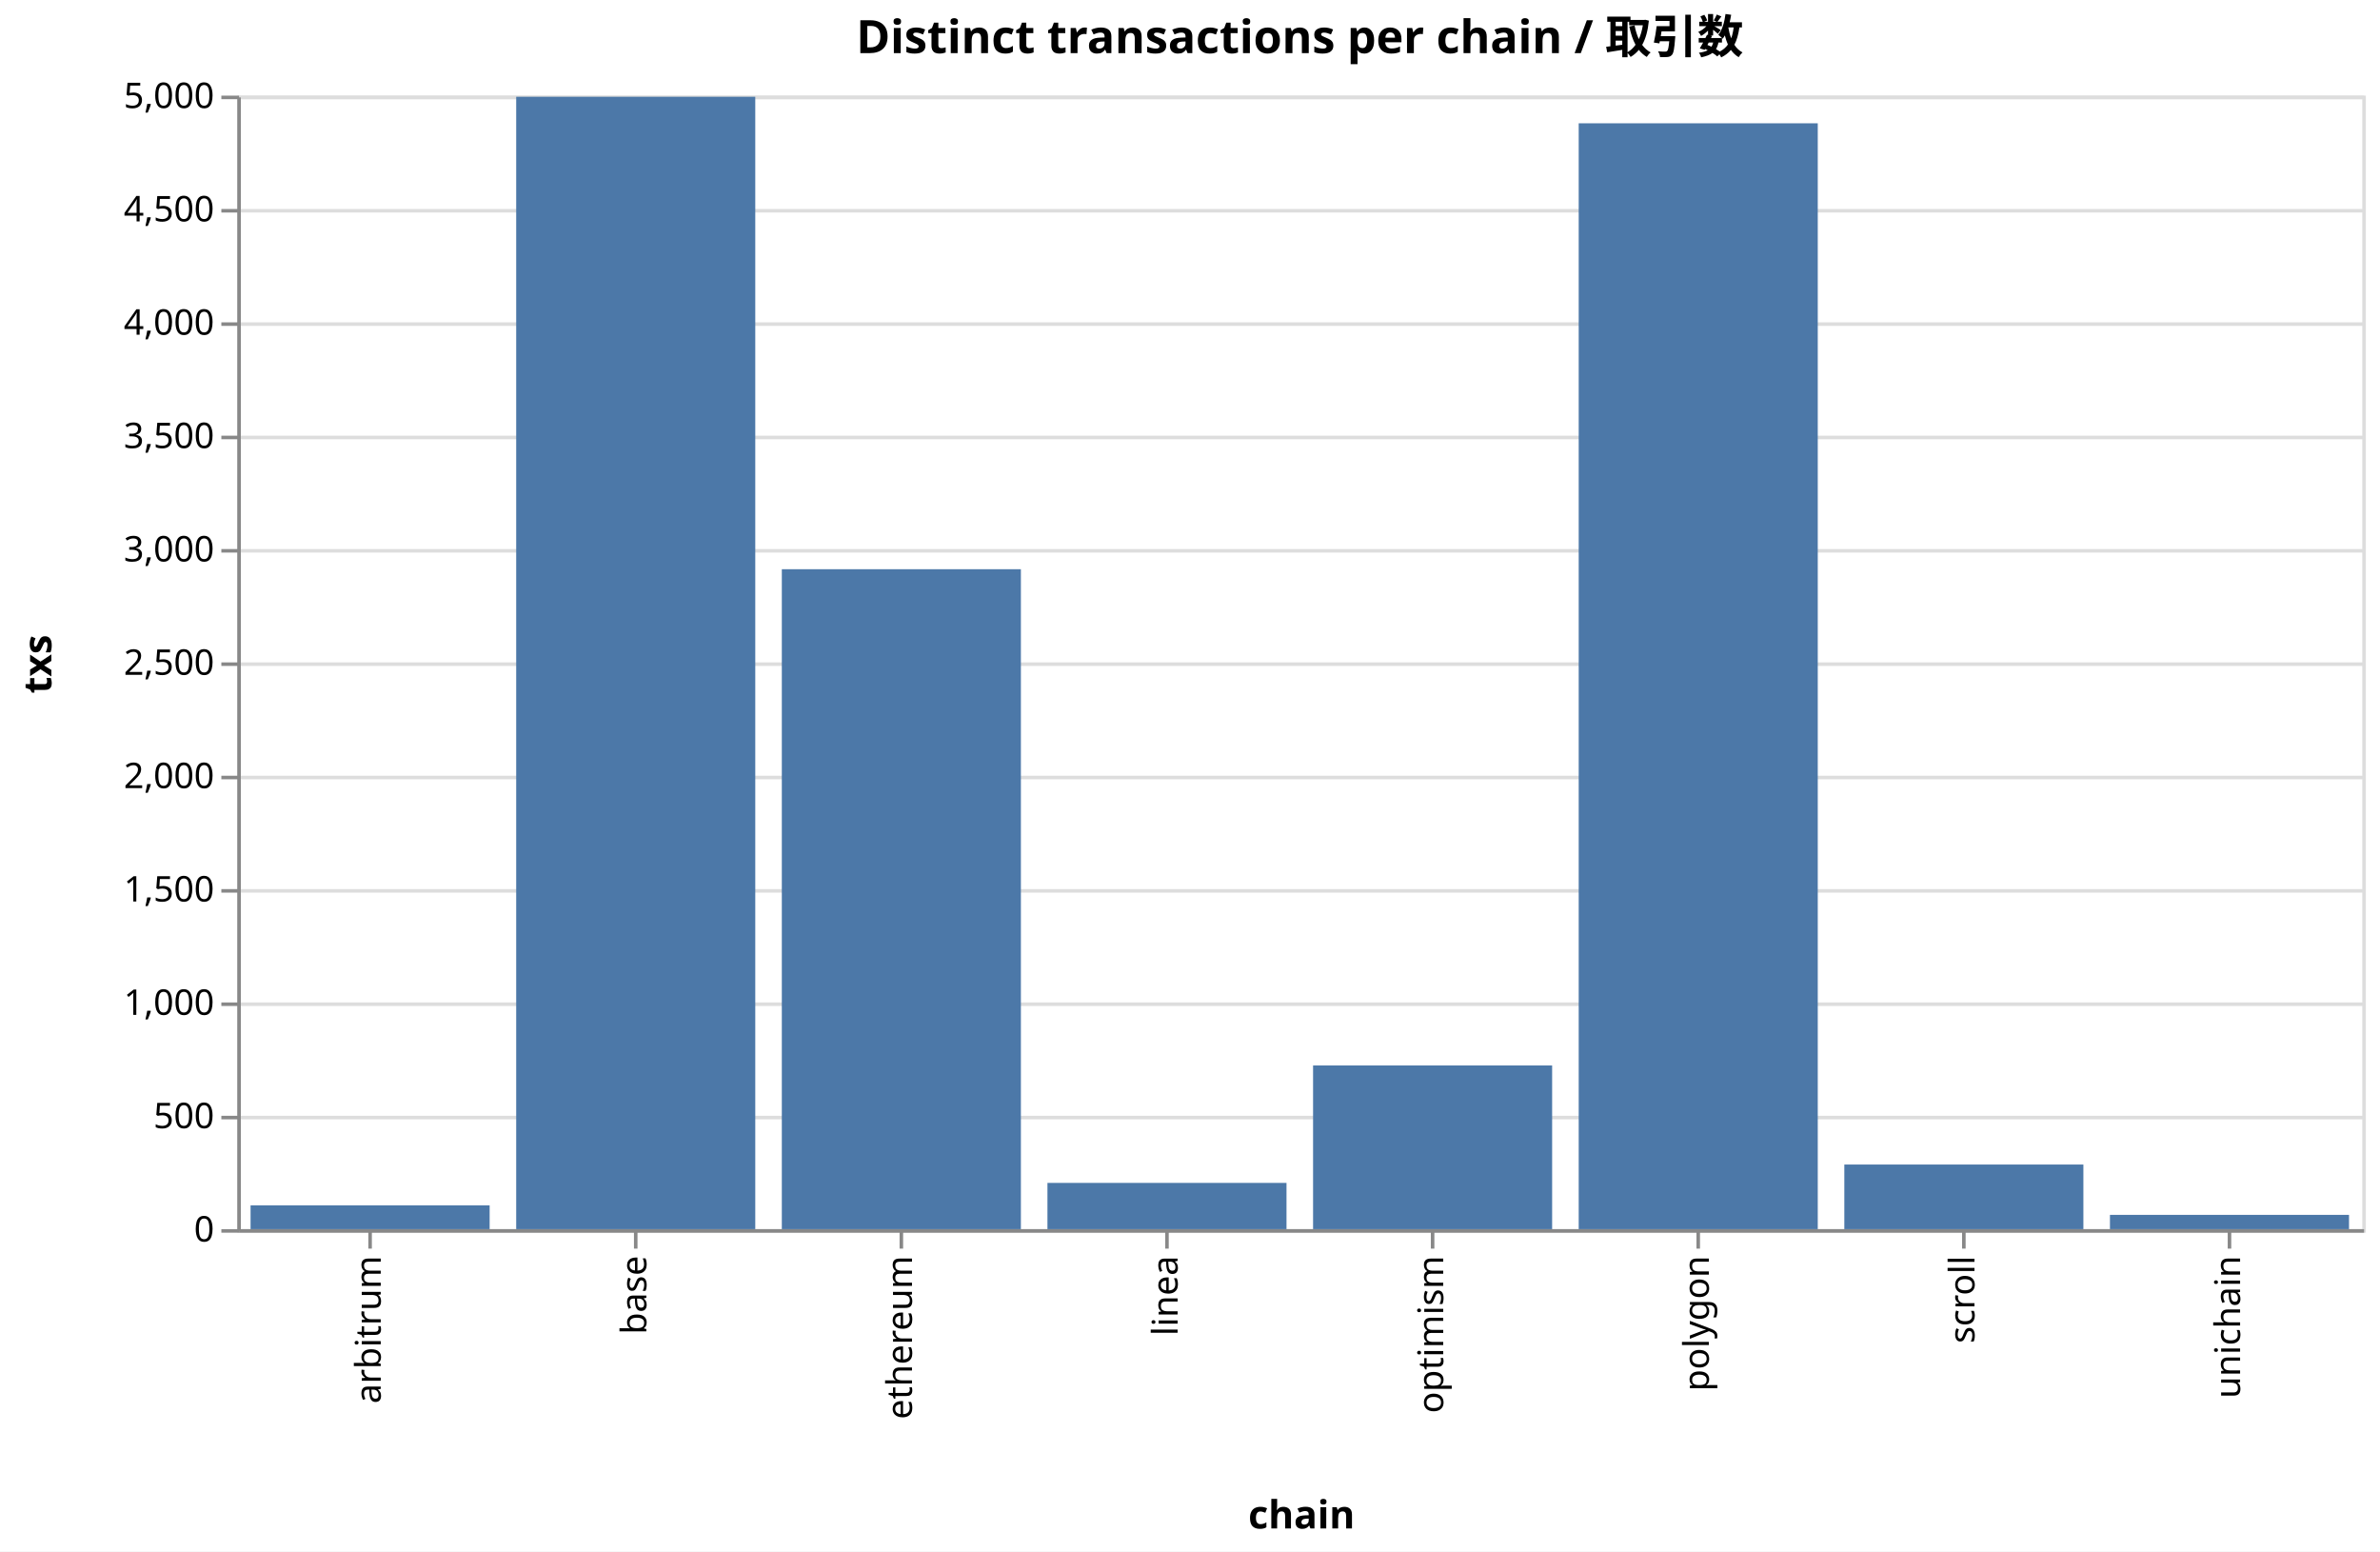
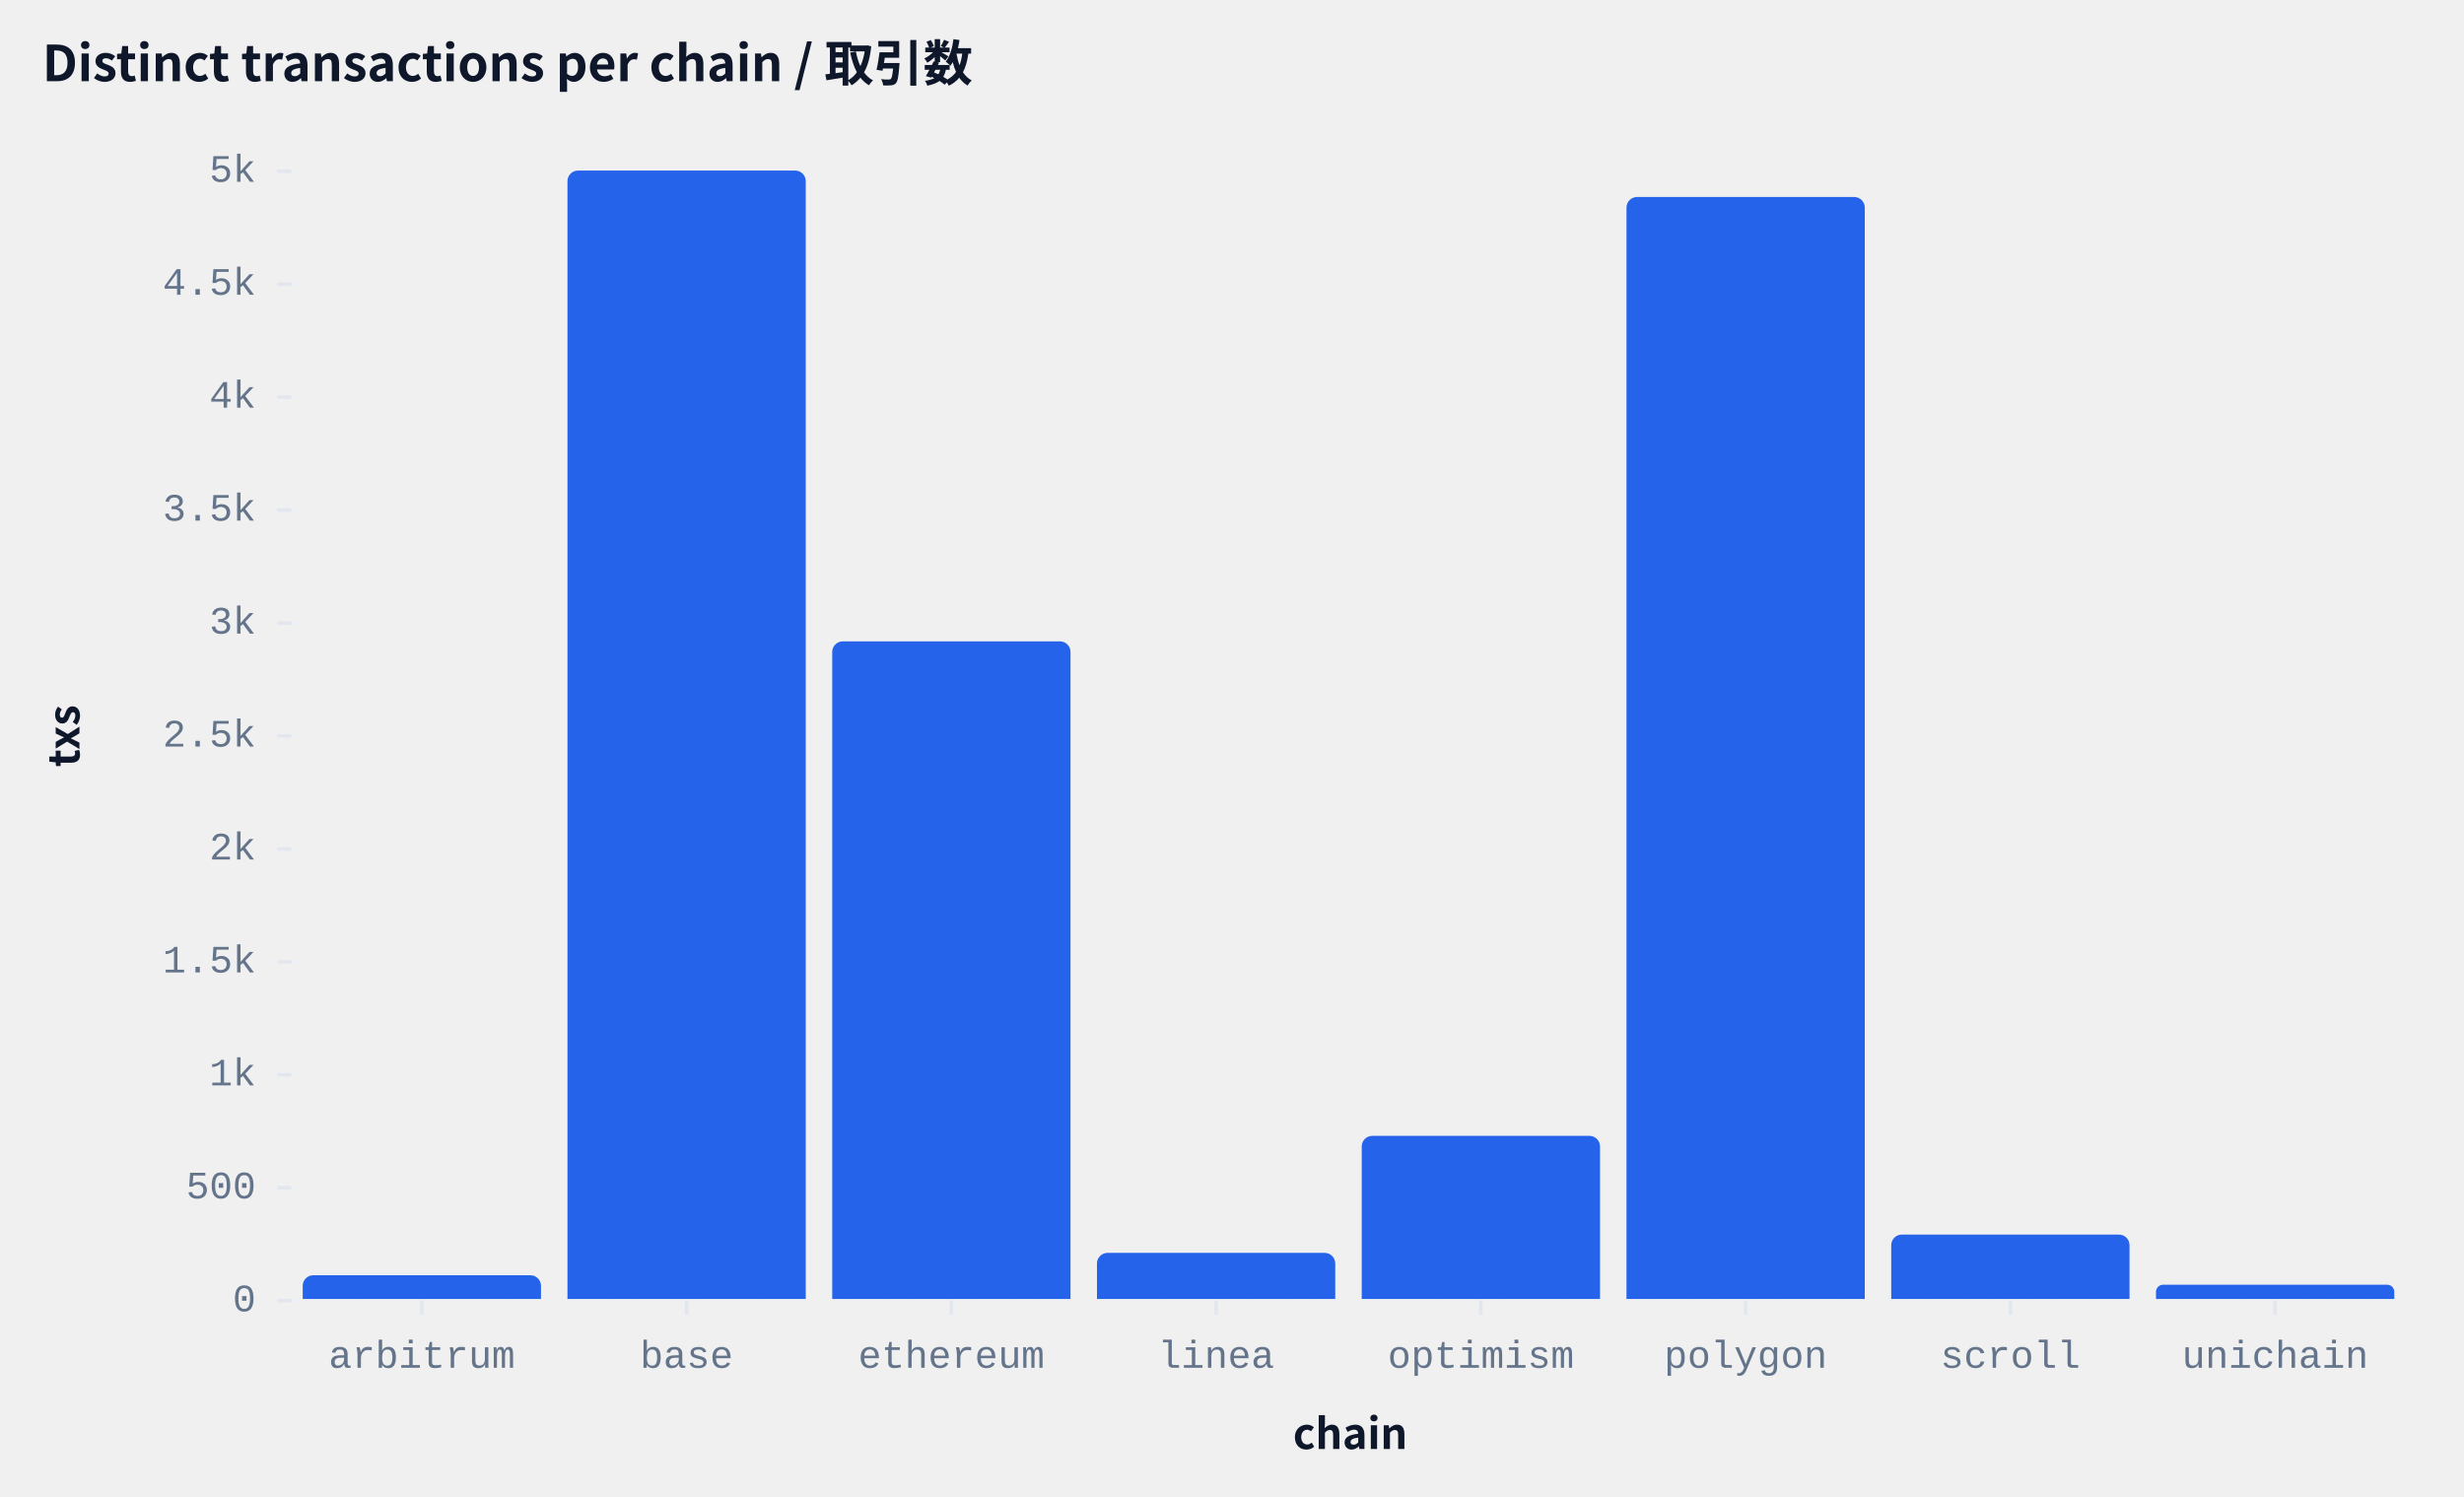
- <svg xmlns="http://www.w3.org/2000/svg" version="1.1" class="marks" width="672" height="438" viewBox="0 0 672 438">
-   <rect width="672" height="438" fill="white" />
-   <g fill="none" stroke-miterlimit="10" transform="translate(67,27)">
+ <svg xmlns="http://www.w3.org/2000/svg" version="1.1" class="marks" width="698" height="424" viewBox="0 0 698 424">
+   <g fill="none" stroke-miterlimit="10" transform="translate(82,48)">
    <g class="mark-group role-frame root" role="graphics-object" aria-roledescription="group mark container">
      <g transform="translate(0,0)">
-         <path class="background" aria-hidden="true" d="M0.5,0.5h600v320h-600Z" stroke="#ddd" />
+         <path class="background" aria-hidden="true" d="M0.5,0.5h600v320h-600Z" />
        <g>
          <g class="mark-group role-axis" aria-hidden="true">
            <g transform="translate(0.5,0.5)">
              <path class="background" aria-hidden="true" d="M0,0h0v0h0Z" pointer-events="none" />
              <g>
                <g class="mark-rule role-axis-grid" pointer-events="none">
-                   <line transform="translate(0,320)" x2="600" y2="0" stroke="#ddd" stroke-width="1" opacity="1" />
-                   <line transform="translate(0,288)" x2="600" y2="0" stroke="#ddd" stroke-width="1" opacity="1" />
-                   <line transform="translate(0,256)" x2="600" y2="0" stroke="#ddd" stroke-width="1" opacity="1" />
-                   <line transform="translate(0,224)" x2="600" y2="0" stroke="#ddd" stroke-width="1" opacity="1" />
-                   <line transform="translate(0,192)" x2="600" y2="0" stroke="#ddd" stroke-width="1" opacity="1" />
-                   <line transform="translate(0,160)" x2="600" y2="0" stroke="#ddd" stroke-width="1" opacity="1" />
-                   <line transform="translate(0,128)" x2="600" y2="0" stroke="#ddd" stroke-width="1" opacity="1" />
-                   <line transform="translate(0,96)" x2="600" y2="0" stroke="#ddd" stroke-width="1" opacity="1" />
-                   <line transform="translate(0,64)" x2="600" y2="0" stroke="#ddd" stroke-width="1" opacity="1" />
-                   <line transform="translate(0,32)" x2="600" y2="0" stroke="#ddd" stroke-width="1" opacity="1" />
-                   <line transform="translate(0,0)" x2="600" y2="0" stroke="#ddd" stroke-width="1" opacity="1" />
+                   <line transform="translate(0,320)" x2="600" y2="0" stroke="#eef0f4" stroke-width="0.8" stroke-dasharray="2,4" opacity="1" />
+                   <line transform="translate(0,288)" x2="600" y2="0" stroke="#eef0f4" stroke-width="0.8" stroke-dasharray="2,4" opacity="1" />
+                   <line transform="translate(0,256)" x2="600" y2="0" stroke="#eef0f4" stroke-width="0.8" stroke-dasharray="2,4" opacity="1" />
+                   <line transform="translate(0,224)" x2="600" y2="0" stroke="#eef0f4" stroke-width="0.8" stroke-dasharray="2,4" opacity="1" />
+                   <line transform="translate(0,192)" x2="600" y2="0" stroke="#eef0f4" stroke-width="0.8" stroke-dasharray="2,4" opacity="1" />
+                   <line transform="translate(0,160)" x2="600" y2="0" stroke="#eef0f4" stroke-width="0.8" stroke-dasharray="2,4" opacity="1" />
+                   <line transform="translate(0,128)" x2="600" y2="0" stroke="#eef0f4" stroke-width="0.8" stroke-dasharray="2,4" opacity="1" />
+                   <line transform="translate(0,96)" x2="600" y2="0" stroke="#eef0f4" stroke-width="0.8" stroke-dasharray="2,4" opacity="1" />
+                   <line transform="translate(0,64)" x2="600" y2="0" stroke="#eef0f4" stroke-width="0.8" stroke-dasharray="2,4" opacity="1" />
+                   <line transform="translate(0,32)" x2="600" y2="0" stroke="#eef0f4" stroke-width="0.8" stroke-dasharray="2,4" opacity="1" />
+                   <line transform="translate(0,0)" x2="600" y2="0" stroke="#eef0f4" stroke-width="0.8" stroke-dasharray="2,4" opacity="1" />
                </g>
              </g>
              <path class="foreground" aria-hidden="true" d="" pointer-events="none" display="none" />
            </g>
          </g>
          <g class="mark-group role-axis" role="graphics-symbol" aria-roledescription="axis" aria-label="X-axis titled 'chain' for a discrete scale with 8 values: arbitrum, base, ethereum, linea, optimism, ending with unichain">
            <g transform="translate(0.5,320.5)">
              <path class="background" aria-hidden="true" d="M0,0h0v0h0Z" pointer-events="none" />
              <g>
                <g class="mark-rule role-axis-tick" pointer-events="none">
-                   <line transform="translate(37,0)" x2="0" y2="5" stroke="#888" stroke-width="1" opacity="1" />
-                   <line transform="translate(112,0)" x2="0" y2="5" stroke="#888" stroke-width="1" opacity="1" />
-                   <line transform="translate(187,0)" x2="0" y2="5" stroke="#888" stroke-width="1" opacity="1" />
-                   <line transform="translate(262,0)" x2="0" y2="5" stroke="#888" stroke-width="1" opacity="1" />
-                   <line transform="translate(337,0)" x2="0" y2="5" stroke="#888" stroke-width="1" opacity="1" />
-                   <line transform="translate(412,0)" x2="0" y2="5" stroke="#888" stroke-width="1" opacity="1" />
-                   <line transform="translate(487,0)" x2="0" y2="5" stroke="#888" stroke-width="1" opacity="1" />
-                   <line transform="translate(562,0)" x2="0" y2="5" stroke="#888" stroke-width="1" opacity="1" />
+                   <line transform="translate(37,0)" x2="0" y2="4" stroke="#e2e6ee" stroke-width="1" opacity="1" />
+                   <line transform="translate(112,0)" x2="0" y2="4" stroke="#e2e6ee" stroke-width="1" opacity="1" />
+                   <line transform="translate(187,0)" x2="0" y2="4" stroke="#e2e6ee" stroke-width="1" opacity="1" />
+                   <line transform="translate(262,0)" x2="0" y2="4" stroke="#e2e6ee" stroke-width="1" opacity="1" />
+                   <line transform="translate(337,0)" x2="0" y2="4" stroke="#e2e6ee" stroke-width="1" opacity="1" />
+                   <line transform="translate(412,0)" x2="0" y2="4" stroke="#e2e6ee" stroke-width="1" opacity="1" />
+                   <line transform="translate(487,0)" x2="0" y2="4" stroke="#e2e6ee" stroke-width="1" opacity="1" />
+                   <line transform="translate(562,0)" x2="0" y2="4" stroke="#e2e6ee" stroke-width="1" opacity="1" />
                </g>
                <g class="mark-text role-axis-label" pointer-events="none">
-                   <text text-anchor="end" transform="translate(37,7) rotate(270) translate(0,3)" font-family="sans-serif" font-size="10px" fill="#000" opacity="1">arbitrum</text>
-                   <text text-anchor="end" transform="translate(112,7) rotate(270) translate(0,3)" font-family="sans-serif" font-size="10px" fill="#000" opacity="1">base</text>
-                   <text text-anchor="end" transform="translate(187,7) rotate(270) translate(0,3)" font-family="sans-serif" font-size="10px" fill="#000" opacity="1">ethereum</text>
-                   <text text-anchor="end" transform="translate(262,7) rotate(270) translate(0,3)" font-family="sans-serif" font-size="10px" fill="#000" opacity="1">linea</text>
-                   <text text-anchor="end" transform="translate(337,7) rotate(270) translate(0,3)" font-family="sans-serif" font-size="10px" fill="#000" opacity="1">optimism</text>
-                   <text text-anchor="end" transform="translate(412,7) rotate(270) translate(0,3)" font-family="sans-serif" font-size="10px" fill="#000" opacity="1">polygon</text>
-                   <text text-anchor="end" transform="translate(487,7) rotate(270) translate(0,3)" font-family="sans-serif" font-size="10px" fill="#000" opacity="1">scroll</text>
-                   <text text-anchor="end" transform="translate(562,7) rotate(270) translate(0,3)" font-family="sans-serif" font-size="10px" fill="#000" opacity="1">unichain</text>
-                 </g>
-                 <g class="mark-rule role-axis-domain" pointer-events="none">
-                   <line transform="translate(0,0)" x2="600" y2="0" stroke="#888" stroke-width="1" opacity="1" />
+                   <text text-anchor="middle" transform="translate(37,19)" font-family="'SF Mono', Menlo, Consolas, 'Liberation Mono', monospace" font-size="11px" fill="#64748b" opacity="1">arbitrum</text>
+                   <text text-anchor="middle" transform="translate(112,19)" font-family="'SF Mono', Menlo, Consolas, 'Liberation Mono', monospace" font-size="11px" fill="#64748b" opacity="1">base</text>
+                   <text text-anchor="middle" transform="translate(187,19)" font-family="'SF Mono', Menlo, Consolas, 'Liberation Mono', monospace" font-size="11px" fill="#64748b" opacity="1">ethereum</text>
+                   <text text-anchor="middle" transform="translate(262,19)" font-family="'SF Mono', Menlo, Consolas, 'Liberation Mono', monospace" font-size="11px" fill="#64748b" opacity="1">linea</text>
+                   <text text-anchor="middle" transform="translate(337,19)" font-family="'SF Mono', Menlo, Consolas, 'Liberation Mono', monospace" font-size="11px" fill="#64748b" opacity="1">optimism</text>
+                   <text text-anchor="middle" transform="translate(412,19)" font-family="'SF Mono', Menlo, Consolas, 'Liberation Mono', monospace" font-size="11px" fill="#64748b" opacity="1">polygon</text>
+                   <text text-anchor="middle" transform="translate(487,19)" font-family="'SF Mono', Menlo, Consolas, 'Liberation Mono', monospace" font-size="11px" fill="#64748b" opacity="1">scroll</text>
+                   <text text-anchor="middle" transform="translate(562,19)" font-family="'SF Mono', Menlo, Consolas, 'Liberation Mono', monospace" font-size="11px" fill="#64748b" opacity="1">unichain</text>
                </g>
                <g class="mark-text role-axis-title" pointer-events="none">
-                   <text text-anchor="middle" transform="translate(300,84)" font-family="sans-serif" font-size="11px" font-weight="bold" fill="#000" opacity="1">chain</text>
+                   <text text-anchor="middle" transform="translate(300,42)" font-family="-apple-system, BlinkMacSystemFont, 'Segoe UI', system-ui, 'Helvetica Neue', 'Hiragino Sans', 'Hiragino Kaku Gothic ProN', 'Noto Sans CJK JP', sans-serif" font-size="12px" font-weight="600" fill="#0f172a" opacity="1">chain</text>
                </g>
              </g>
              <path class="foreground" aria-hidden="true" d="" pointer-events="none" display="none" />
            </g>
          </g>
          <g class="mark-group role-axis" role="graphics-symbol" aria-roledescription="axis" aria-label="Y-axis titled 'txs' for a linear scale with values from 0 to 5,000">
            <g transform="translate(0.5,0.5)">
              <path class="background" aria-hidden="true" d="M0,0h0v0h0Z" pointer-events="none" />
              <g>
                <g class="mark-rule role-axis-tick" pointer-events="none">
-                   <line transform="translate(0,320)" x2="-5" y2="0" stroke="#888" stroke-width="1" opacity="1" />
-                   <line transform="translate(0,288)" x2="-5" y2="0" stroke="#888" stroke-width="1" opacity="1" />
-                   <line transform="translate(0,256)" x2="-5" y2="0" stroke="#888" stroke-width="1" opacity="1" />
-                   <line transform="translate(0,224)" x2="-5" y2="0" stroke="#888" stroke-width="1" opacity="1" />
-                   <line transform="translate(0,192)" x2="-5" y2="0" stroke="#888" stroke-width="1" opacity="1" />
-                   <line transform="translate(0,160)" x2="-5" y2="0" stroke="#888" stroke-width="1" opacity="1" />
-                   <line transform="translate(0,128)" x2="-5" y2="0" stroke="#888" stroke-width="1" opacity="1" />
-                   <line transform="translate(0,96)" x2="-5" y2="0" stroke="#888" stroke-width="1" opacity="1" />
-                   <line transform="translate(0,64)" x2="-5" y2="0" stroke="#888" stroke-width="1" opacity="1" />
-                   <line transform="translate(0,32)" x2="-5" y2="0" stroke="#888" stroke-width="1" opacity="1" />
-                   <line transform="translate(0,0)" x2="-5" y2="0" stroke="#888" stroke-width="1" opacity="1" />
+                   <line transform="translate(0,320)" x2="-4" y2="0" stroke="#e2e6ee" stroke-width="1" opacity="1" />
+                   <line transform="translate(0,288)" x2="-4" y2="0" stroke="#e2e6ee" stroke-width="1" opacity="1" />
+                   <line transform="translate(0,256)" x2="-4" y2="0" stroke="#e2e6ee" stroke-width="1" opacity="1" />
+                   <line transform="translate(0,224)" x2="-4" y2="0" stroke="#e2e6ee" stroke-width="1" opacity="1" />
+                   <line transform="translate(0,192)" x2="-4" y2="0" stroke="#e2e6ee" stroke-width="1" opacity="1" />
+                   <line transform="translate(0,160)" x2="-4" y2="0" stroke="#e2e6ee" stroke-width="1" opacity="1" />
+                   <line transform="translate(0,128)" x2="-4" y2="0" stroke="#e2e6ee" stroke-width="1" opacity="1" />
+                   <line transform="translate(0,96)" x2="-4" y2="0" stroke="#e2e6ee" stroke-width="1" opacity="1" />
+                   <line transform="translate(0,64)" x2="-4" y2="0" stroke="#e2e6ee" stroke-width="1" opacity="1" />
+                   <line transform="translate(0,32)" x2="-4" y2="0" stroke="#e2e6ee" stroke-width="1" opacity="1" />
+                   <line transform="translate(0,0)" x2="-4" y2="0" stroke="#e2e6ee" stroke-width="1" opacity="1" />
                </g>
                <g class="mark-text role-axis-label" pointer-events="none">
-                   <text text-anchor="end" transform="translate(-7,323)" font-family="sans-serif" font-size="10px" fill="#000" opacity="1">0</text>
-                   <text text-anchor="end" transform="translate(-7,291)" font-family="sans-serif" font-size="10px" fill="#000" opacity="1">500</text>
-                   <text text-anchor="end" transform="translate(-7,259)" font-family="sans-serif" font-size="10px" fill="#000" opacity="1">1,000</text>
-                   <text text-anchor="end" transform="translate(-7,227)" font-family="sans-serif" font-size="10px" fill="#000" opacity="1">1,500</text>
-                   <text text-anchor="end" transform="translate(-7,195)" font-family="sans-serif" font-size="10px" fill="#000" opacity="1">2,000</text>
-                   <text text-anchor="end" transform="translate(-7,163)" font-family="sans-serif" font-size="10px" fill="#000" opacity="1">2,500</text>
-                   <text text-anchor="end" transform="translate(-7,131)" font-family="sans-serif" font-size="10px" fill="#000" opacity="1">3,000</text>
-                   <text text-anchor="end" transform="translate(-7,99)" font-family="sans-serif" font-size="10px" fill="#000" opacity="1">3,500</text>
-                   <text text-anchor="end" transform="translate(-7,67)" font-family="sans-serif" font-size="10px" fill="#000" opacity="1">4,000</text>
-                   <text text-anchor="end" transform="translate(-7,35)" font-family="sans-serif" font-size="10px" fill="#000" opacity="1">4,500</text>
-                   <text text-anchor="end" transform="translate(-7,3)" font-family="sans-serif" font-size="10px" fill="#000" opacity="1">5,000</text>
-                 </g>
-                 <g class="mark-rule role-axis-domain" pointer-events="none">
-                   <line transform="translate(0,320)" x2="0" y2="-320" stroke="#888" stroke-width="1" opacity="1" />
+                   <text text-anchor="end" transform="translate(-10,323)" font-family="'SF Mono', Menlo, Consolas, 'Liberation Mono', monospace" font-size="11px" fill="#64748b" opacity="1">0</text>
+                   <text text-anchor="end" transform="translate(-10,291)" font-family="'SF Mono', Menlo, Consolas, 'Liberation Mono', monospace" font-size="11px" fill="#64748b" opacity="1">500</text>
+                   <text text-anchor="end" transform="translate(-10,259)" font-family="'SF Mono', Menlo, Consolas, 'Liberation Mono', monospace" font-size="11px" fill="#64748b" opacity="1">1k</text>
+                   <text text-anchor="end" transform="translate(-10,227)" font-family="'SF Mono', Menlo, Consolas, 'Liberation Mono', monospace" font-size="11px" fill="#64748b" opacity="1">1.5k</text>
+                   <text text-anchor="end" transform="translate(-10,195)" font-family="'SF Mono', Menlo, Consolas, 'Liberation Mono', monospace" font-size="11px" fill="#64748b" opacity="1">2k</text>
+                   <text text-anchor="end" transform="translate(-10,163)" font-family="'SF Mono', Menlo, Consolas, 'Liberation Mono', monospace" font-size="11px" fill="#64748b" opacity="1">2.5k</text>
+                   <text text-anchor="end" transform="translate(-10,131)" font-family="'SF Mono', Menlo, Consolas, 'Liberation Mono', monospace" font-size="11px" fill="#64748b" opacity="1">3k</text>
+                   <text text-anchor="end" transform="translate(-10,99)" font-family="'SF Mono', Menlo, Consolas, 'Liberation Mono', monospace" font-size="11px" fill="#64748b" opacity="1">3.5k</text>
+                   <text text-anchor="end" transform="translate(-10,67)" font-family="'SF Mono', Menlo, Consolas, 'Liberation Mono', monospace" font-size="11px" fill="#64748b" opacity="1">4k</text>
+                   <text text-anchor="end" transform="translate(-10,35)" font-family="'SF Mono', Menlo, Consolas, 'Liberation Mono', monospace" font-size="11px" fill="#64748b" opacity="1">4.5k</text>
+                   <text text-anchor="end" transform="translate(-10,3)" font-family="'SF Mono', Menlo, Consolas, 'Liberation Mono', monospace" font-size="11px" fill="#64748b" opacity="1">5k</text>
                </g>
                <g class="mark-text role-axis-title" pointer-events="none">
-                   <text text-anchor="middle" transform="translate(-51,160) rotate(-90) translate(0,-2)" font-family="sans-serif" font-size="11px" font-weight="bold" fill="#000" opacity="1">txs</text>
-                 </g>
-               </g>
-               <path class="foreground" aria-hidden="true" d="" pointer-events="none" display="none" />
-             </g>
-           </g>
-           <g class="mark-rect role-mark marks" role="graphics-object" aria-roledescription="rect mark container">
-             <path aria-label="chain: ethereum; txs: 2911" role="graphics-symbol" aria-roledescription="bar" d="M153.75,133.696h67.5v186.304h-67.5Z" fill="#4c78a8" />
-             <path aria-label="chain: base; txs: 4995" role="graphics-symbol" aria-roledescription="bar" d="M78.75,0.32h67.5v319.68h-67.5Z" fill="#4c78a8" />
-             <path aria-label="chain: arbitrum; txs: 105" role="graphics-symbol" aria-roledescription="bar" d="M3.75,313.28h67.5v6.72h-67.5Z" fill="#4c78a8" />
-             <path aria-label="chain: optimism; txs: 722" role="graphics-symbol" aria-roledescription="bar" d="M303.75,273.792h67.5v46.208h-67.5Z" fill="#4c78a8" />
-             <path aria-label="chain: polygon; txs: 4878" role="graphics-symbol" aria-roledescription="bar" d="M378.75,7.808h67.5v312.192h-67.5Z" fill="#4c78a8" />
-             <path aria-label="chain: linea; txs: 204" role="graphics-symbol" aria-roledescription="bar" d="M228.75,306.944h67.5v13.056h-67.5Z" fill="#4c78a8" />
-             <path aria-label="chain: scroll; txs: 285" role="graphics-symbol" aria-roledescription="bar" d="M453.75,301.76h67.5v18.24h-67.5Z" fill="#4c78a8" />
-             <path aria-label="chain: unichain; txs: 63" role="graphics-symbol" aria-roledescription="bar" d="M528.75,315.968h67.5v4.032h-67.5Z" fill="#4c78a8" />
+                   <text text-anchor="middle" transform="translate(-57,160) rotate(-90) translate(0,-3)" font-family="-apple-system, BlinkMacSystemFont, 'Segoe UI', system-ui, 'Helvetica Neue', 'Hiragino Sans', 'Hiragino Kaku Gothic ProN', 'Noto Sans CJK JP', sans-serif" font-size="12px" font-weight="600" fill="#0f172a" opacity="1">txs</text>
+                 </g>
+               </g>
+               <path class="foreground" aria-hidden="true" d="" pointer-events="none" display="none" />
+             </g>
+           </g>
+           <g class="mark-group role-scope" role="graphics-object" aria-roledescription="group mark container">
+             <g transform="translate(153.75,133.696)">
+               <path class="background" aria-hidden="true" d="M3,0L64.5,0C66.156,0,67.5,1.344,67.5,3L67.5,186.304C67.5,186.304,67.5,186.304,67.5,186.304L0,186.304C0,186.304,0,186.304,0,186.304L0,3C0,1.344,1.344,0,3,0Z" />
+               <g clip-path="url(#clip25)">
+                 <g class="mark-group role-scope" role="graphics-object" aria-roledescription="group mark container">
+                   <g transform="translate(0,-133.696)">
+                     <path class="background" aria-hidden="true" d="M0,0h67.5v0h-67.5Z" />
+                     <g>
+                       <g class="mark-rect role-mark marks" role="graphics-object" aria-roledescription="rect mark container">
+                         <path aria-label="chain: ethereum; txs: 2911" role="graphics-symbol" aria-roledescription="bar" d="M0,133.696h67.5v186.304h-67.5Z" fill="#2563eb" />
+                       </g>
+                     </g>
+                     <path class="foreground" aria-hidden="true" d="" display="none" />
+                   </g>
+                 </g>
+               </g>
+               <path class="foreground" aria-hidden="true" d="" display="none" />
+             </g>
+             <g transform="translate(78.75,0.32)">
+               <path class="background" aria-hidden="true" d="M3,0L64.5,0C66.156,0,67.5,1.344,67.5,3L67.5,319.68C67.5,319.68,67.5,319.68,67.5,319.68L0,319.68C0,319.68,0,319.68,0,319.68L0,3C0,1.344,1.344,0,3,0Z" />
+               <g clip-path="url(#clip26)">
+                 <g class="mark-group role-scope" role="graphics-object" aria-roledescription="group mark container">
+                   <g transform="translate(0,-0.32)">
+                     <path class="background" aria-hidden="true" d="M0,0h67.5v0h-67.5Z" />
+                     <g>
+                       <g class="mark-rect role-mark marks" role="graphics-object" aria-roledescription="rect mark container">
+                         <path aria-label="chain: base; txs: 4995" role="graphics-symbol" aria-roledescription="bar" d="M0,0.32h67.5v319.68h-67.5Z" fill="#2563eb" />
+                       </g>
+                     </g>
+                     <path class="foreground" aria-hidden="true" d="" display="none" />
+                   </g>
+                 </g>
+               </g>
+               <path class="foreground" aria-hidden="true" d="" display="none" />
+             </g>
+             <g transform="translate(3.75,313.28)">
+               <path class="background" aria-hidden="true" d="M3,0L64.5,0C66.156,0,67.5,1.344,67.5,3L67.5,6.72C67.5,6.72,67.5,6.72,67.5,6.72L0,6.72C0,6.72,0,6.72,0,6.72L0,3C0,1.344,1.344,0,3,0Z" />
+               <g clip-path="url(#clip27)">
+                 <g class="mark-group role-scope" role="graphics-object" aria-roledescription="group mark container">
+                   <g transform="translate(0,-313.28)">
+                     <path class="background" aria-hidden="true" d="M0,0h67.5v0h-67.5Z" />
+                     <g>
+                       <g class="mark-rect role-mark marks" role="graphics-object" aria-roledescription="rect mark container">
+                         <path aria-label="chain: arbitrum; txs: 105" role="graphics-symbol" aria-roledescription="bar" d="M0,313.28h67.5v6.72h-67.5Z" fill="#2563eb" />
+                       </g>
+                     </g>
+                     <path class="foreground" aria-hidden="true" d="" display="none" />
+                   </g>
+                 </g>
+               </g>
+               <path class="foreground" aria-hidden="true" d="" display="none" />
+             </g>
+             <g transform="translate(303.75,273.792)">
+               <path class="background" aria-hidden="true" d="M3,0L64.5,0C66.156,0,67.5,1.344,67.5,3L67.5,46.208C67.5,46.208,67.5,46.208,67.5,46.208L0,46.208C0,46.208,0,46.208,0,46.208L0,3C0,1.344,1.344,0,3,0Z" />
+               <g clip-path="url(#clip28)">
+                 <g class="mark-group role-scope" role="graphics-object" aria-roledescription="group mark container">
+                   <g transform="translate(0,-273.792)">
+                     <path class="background" aria-hidden="true" d="M0,0h67.5v0h-67.5Z" />
+                     <g>
+                       <g class="mark-rect role-mark marks" role="graphics-object" aria-roledescription="rect mark container">
+                         <path aria-label="chain: optimism; txs: 722" role="graphics-symbol" aria-roledescription="bar" d="M0,273.792h67.5v46.208h-67.5Z" fill="#2563eb" />
+                       </g>
+                     </g>
+                     <path class="foreground" aria-hidden="true" d="" display="none" />
+                   </g>
+                 </g>
+               </g>
+               <path class="foreground" aria-hidden="true" d="" display="none" />
+             </g>
+             <g transform="translate(378.75,7.808)">
+               <path class="background" aria-hidden="true" d="M3,0L64.5,0C66.156,0,67.5,1.344,67.5,3L67.5,312.192C67.5,312.192,67.5,312.192,67.5,312.192L0,312.192C0,312.192,0,312.192,0,312.192L0,3C0,1.344,1.344,0,3,0Z" />
+               <g clip-path="url(#clip29)">
+                 <g class="mark-group role-scope" role="graphics-object" aria-roledescription="group mark container">
+                   <g transform="translate(0,-7.808)">
+                     <path class="background" aria-hidden="true" d="M0,0h67.5v0h-67.5Z" />
+                     <g>
+                       <g class="mark-rect role-mark marks" role="graphics-object" aria-roledescription="rect mark container">
+                         <path aria-label="chain: polygon; txs: 4878" role="graphics-symbol" aria-roledescription="bar" d="M0,7.808h67.5v312.192h-67.5Z" fill="#2563eb" />
+                       </g>
+                     </g>
+                     <path class="foreground" aria-hidden="true" d="" display="none" />
+                   </g>
+                 </g>
+               </g>
+               <path class="foreground" aria-hidden="true" d="" display="none" />
+             </g>
+             <g transform="translate(228.75,306.944)">
+               <path class="background" aria-hidden="true" d="M3,0L64.5,0C66.156,0,67.5,1.344,67.5,3L67.5,13.056C67.5,13.056,67.5,13.056,67.5,13.056L0,13.056C0,13.056,0,13.056,0,13.056L0,3C0,1.344,1.344,0,3,0Z" />
+               <g clip-path="url(#clip30)">
+                 <g class="mark-group role-scope" role="graphics-object" aria-roledescription="group mark container">
+                   <g transform="translate(0,-306.944)">
+                     <path class="background" aria-hidden="true" d="M0,0h67.5v0h-67.5Z" />
+                     <g>
+                       <g class="mark-rect role-mark marks" role="graphics-object" aria-roledescription="rect mark container">
+                         <path aria-label="chain: linea; txs: 204" role="graphics-symbol" aria-roledescription="bar" d="M0,306.944h67.5v13.056h-67.5Z" fill="#2563eb" />
+                       </g>
+                     </g>
+                     <path class="foreground" aria-hidden="true" d="" display="none" />
+                   </g>
+                 </g>
+               </g>
+               <path class="foreground" aria-hidden="true" d="" display="none" />
+             </g>
+             <g transform="translate(453.75,301.76)">
+               <path class="background" aria-hidden="true" d="M3,0L64.5,0C66.156,0,67.5,1.344,67.5,3L67.5,18.24C67.5,18.24,67.5,18.24,67.5,18.24L0,18.24C0,18.24,0,18.24,0,18.24L0,3C0,1.344,1.344,0,3,0Z" />
+               <g clip-path="url(#clip31)">
+                 <g class="mark-group role-scope" role="graphics-object" aria-roledescription="group mark container">
+                   <g transform="translate(0,-301.76)">
+                     <path class="background" aria-hidden="true" d="M0,0h67.5v0h-67.5Z" />
+                     <g>
+                       <g class="mark-rect role-mark marks" role="graphics-object" aria-roledescription="rect mark container">
+                         <path aria-label="chain: scroll; txs: 285" role="graphics-symbol" aria-roledescription="bar" d="M0,301.76h67.5v18.24h-67.5Z" fill="#2563eb" />
+                       </g>
+                     </g>
+                     <path class="foreground" aria-hidden="true" d="" display="none" />
+                   </g>
+                 </g>
+               </g>
+               <path class="foreground" aria-hidden="true" d="" display="none" />
+             </g>
+             <g transform="translate(528.75,315.968)">
+               <path class="background" aria-hidden="true" d="M2.016,0L65.484,0C66.597,0,67.5,0.903,67.5,2.016L67.5,4.032C67.5,4.032,67.5,4.032,67.5,4.032L0,4.032C0,4.032,0,4.032,0,4.032L0,2.016C0,0.903,0.903,0,2.016,0Z" />
+               <g clip-path="url(#clip32)">
+                 <g class="mark-group role-scope" role="graphics-object" aria-roledescription="group mark container">
+                   <g transform="translate(0,-315.968)">
+                     <path class="background" aria-hidden="true" d="M0,0h67.5v0h-67.5Z" />
+                     <g>
+                       <g class="mark-rect role-mark marks" role="graphics-object" aria-roledescription="rect mark container">
+                         <path aria-label="chain: unichain; txs: 63" role="graphics-symbol" aria-roledescription="bar" d="M0,315.968h67.5v4.032h-67.5Z" fill="#2563eb" />
+                       </g>
+                     </g>
+                     <path class="foreground" aria-hidden="true" d="" display="none" />
+                   </g>
+                 </g>
+               </g>
+               <path class="foreground" aria-hidden="true" d="" display="none" />
+             </g>
          </g>
          <g class="mark-group role-title">
-             <g transform="translate(300,-22)">
+             <g transform="translate(-70,-36)">
              <path class="background" aria-hidden="true" d="M0,0h0v0h0Z" pointer-events="none" />
              <g>
                <g class="mark-text role-title-text" role="graphics-symbol" aria-roledescription="title" aria-label="Title text 'Distinct transactions per chain / 取引数'" pointer-events="none">
-                   <text text-anchor="middle" transform="translate(0,10)" font-family="sans-serif" font-size="13px" font-weight="bold" fill="#000" opacity="1">Distinct transactions per chain / 取引数</text>
+                   <text text-anchor="start" transform="translate(0,11)" font-family="-apple-system, BlinkMacSystemFont, 'Segoe UI', system-ui, 'Helvetica Neue', 'Hiragino Sans', 'Hiragino Kaku Gothic ProN', 'Noto Sans CJK JP', sans-serif" font-size="14px" font-weight="600" fill="#0f172a" opacity="1">Distinct transactions per chain / 取引数</text>
                </g>
              </g>
              <path class="foreground" aria-hidden="true" d="" pointer-events="none" display="none" />
            </g>
          </g>
        </g>
        <path class="foreground" aria-hidden="true" d="" display="none" />
      </g>
    </g>
  </g>
+   <defs>
+     <clipPath id="clip25">
+       <path d="M3,0L64.5,0C66.156,0,67.5,1.344,67.5,3L67.5,186.304C67.5,186.304,67.5,186.304,67.5,186.304L0,186.304C0,186.304,0,186.304,0,186.304L0,3C0,1.344,1.344,0,3,0Z" />
+     </clipPath>
+     <clipPath id="clip26">
+       <path d="M3,0L64.5,0C66.156,0,67.5,1.344,67.5,3L67.5,319.68C67.5,319.68,67.5,319.68,67.5,319.68L0,319.68C0,319.68,0,319.68,0,319.68L0,3C0,1.344,1.344,0,3,0Z" />
+     </clipPath>
+     <clipPath id="clip27">
+       <path d="M3,0L64.5,0C66.156,0,67.5,1.344,67.5,3L67.5,6.72C67.5,6.72,67.5,6.72,67.5,6.72L0,6.72C0,6.72,0,6.72,0,6.72L0,3C0,1.344,1.344,0,3,0Z" />
+     </clipPath>
+     <clipPath id="clip28">
+       <path d="M3,0L64.5,0C66.156,0,67.5,1.344,67.5,3L67.5,46.208C67.5,46.208,67.5,46.208,67.5,46.208L0,46.208C0,46.208,0,46.208,0,46.208L0,3C0,1.344,1.344,0,3,0Z" />
+     </clipPath>
+     <clipPath id="clip29">
+       <path d="M3,0L64.5,0C66.156,0,67.5,1.344,67.5,3L67.5,312.192C67.5,312.192,67.5,312.192,67.5,312.192L0,312.192C0,312.192,0,312.192,0,312.192L0,3C0,1.344,1.344,0,3,0Z" />
+     </clipPath>
+     <clipPath id="clip30">
+       <path d="M3,0L64.5,0C66.156,0,67.5,1.344,67.5,3L67.5,13.056C67.5,13.056,67.5,13.056,67.5,13.056L0,13.056C0,13.056,0,13.056,0,13.056L0,3C0,1.344,1.344,0,3,0Z" />
+     </clipPath>
+     <clipPath id="clip31">
+       <path d="M3,0L64.5,0C66.156,0,67.5,1.344,67.5,3L67.5,18.24C67.5,18.24,67.5,18.24,67.5,18.24L0,18.24C0,18.24,0,18.24,0,18.24L0,3C0,1.344,1.344,0,3,0Z" />
+     </clipPath>
+     <clipPath id="clip32">
+       <path d="M2.016,0L65.484,0C66.597,0,67.5,0.903,67.5,2.016L67.5,4.032C67.5,4.032,67.5,4.032,67.5,4.032L0,4.032C0,4.032,0,4.032,0,4.032L0,2.016C0,0.903,0.903,0,2.016,0Z" />
+     </clipPath>
+   </defs>
</svg>
